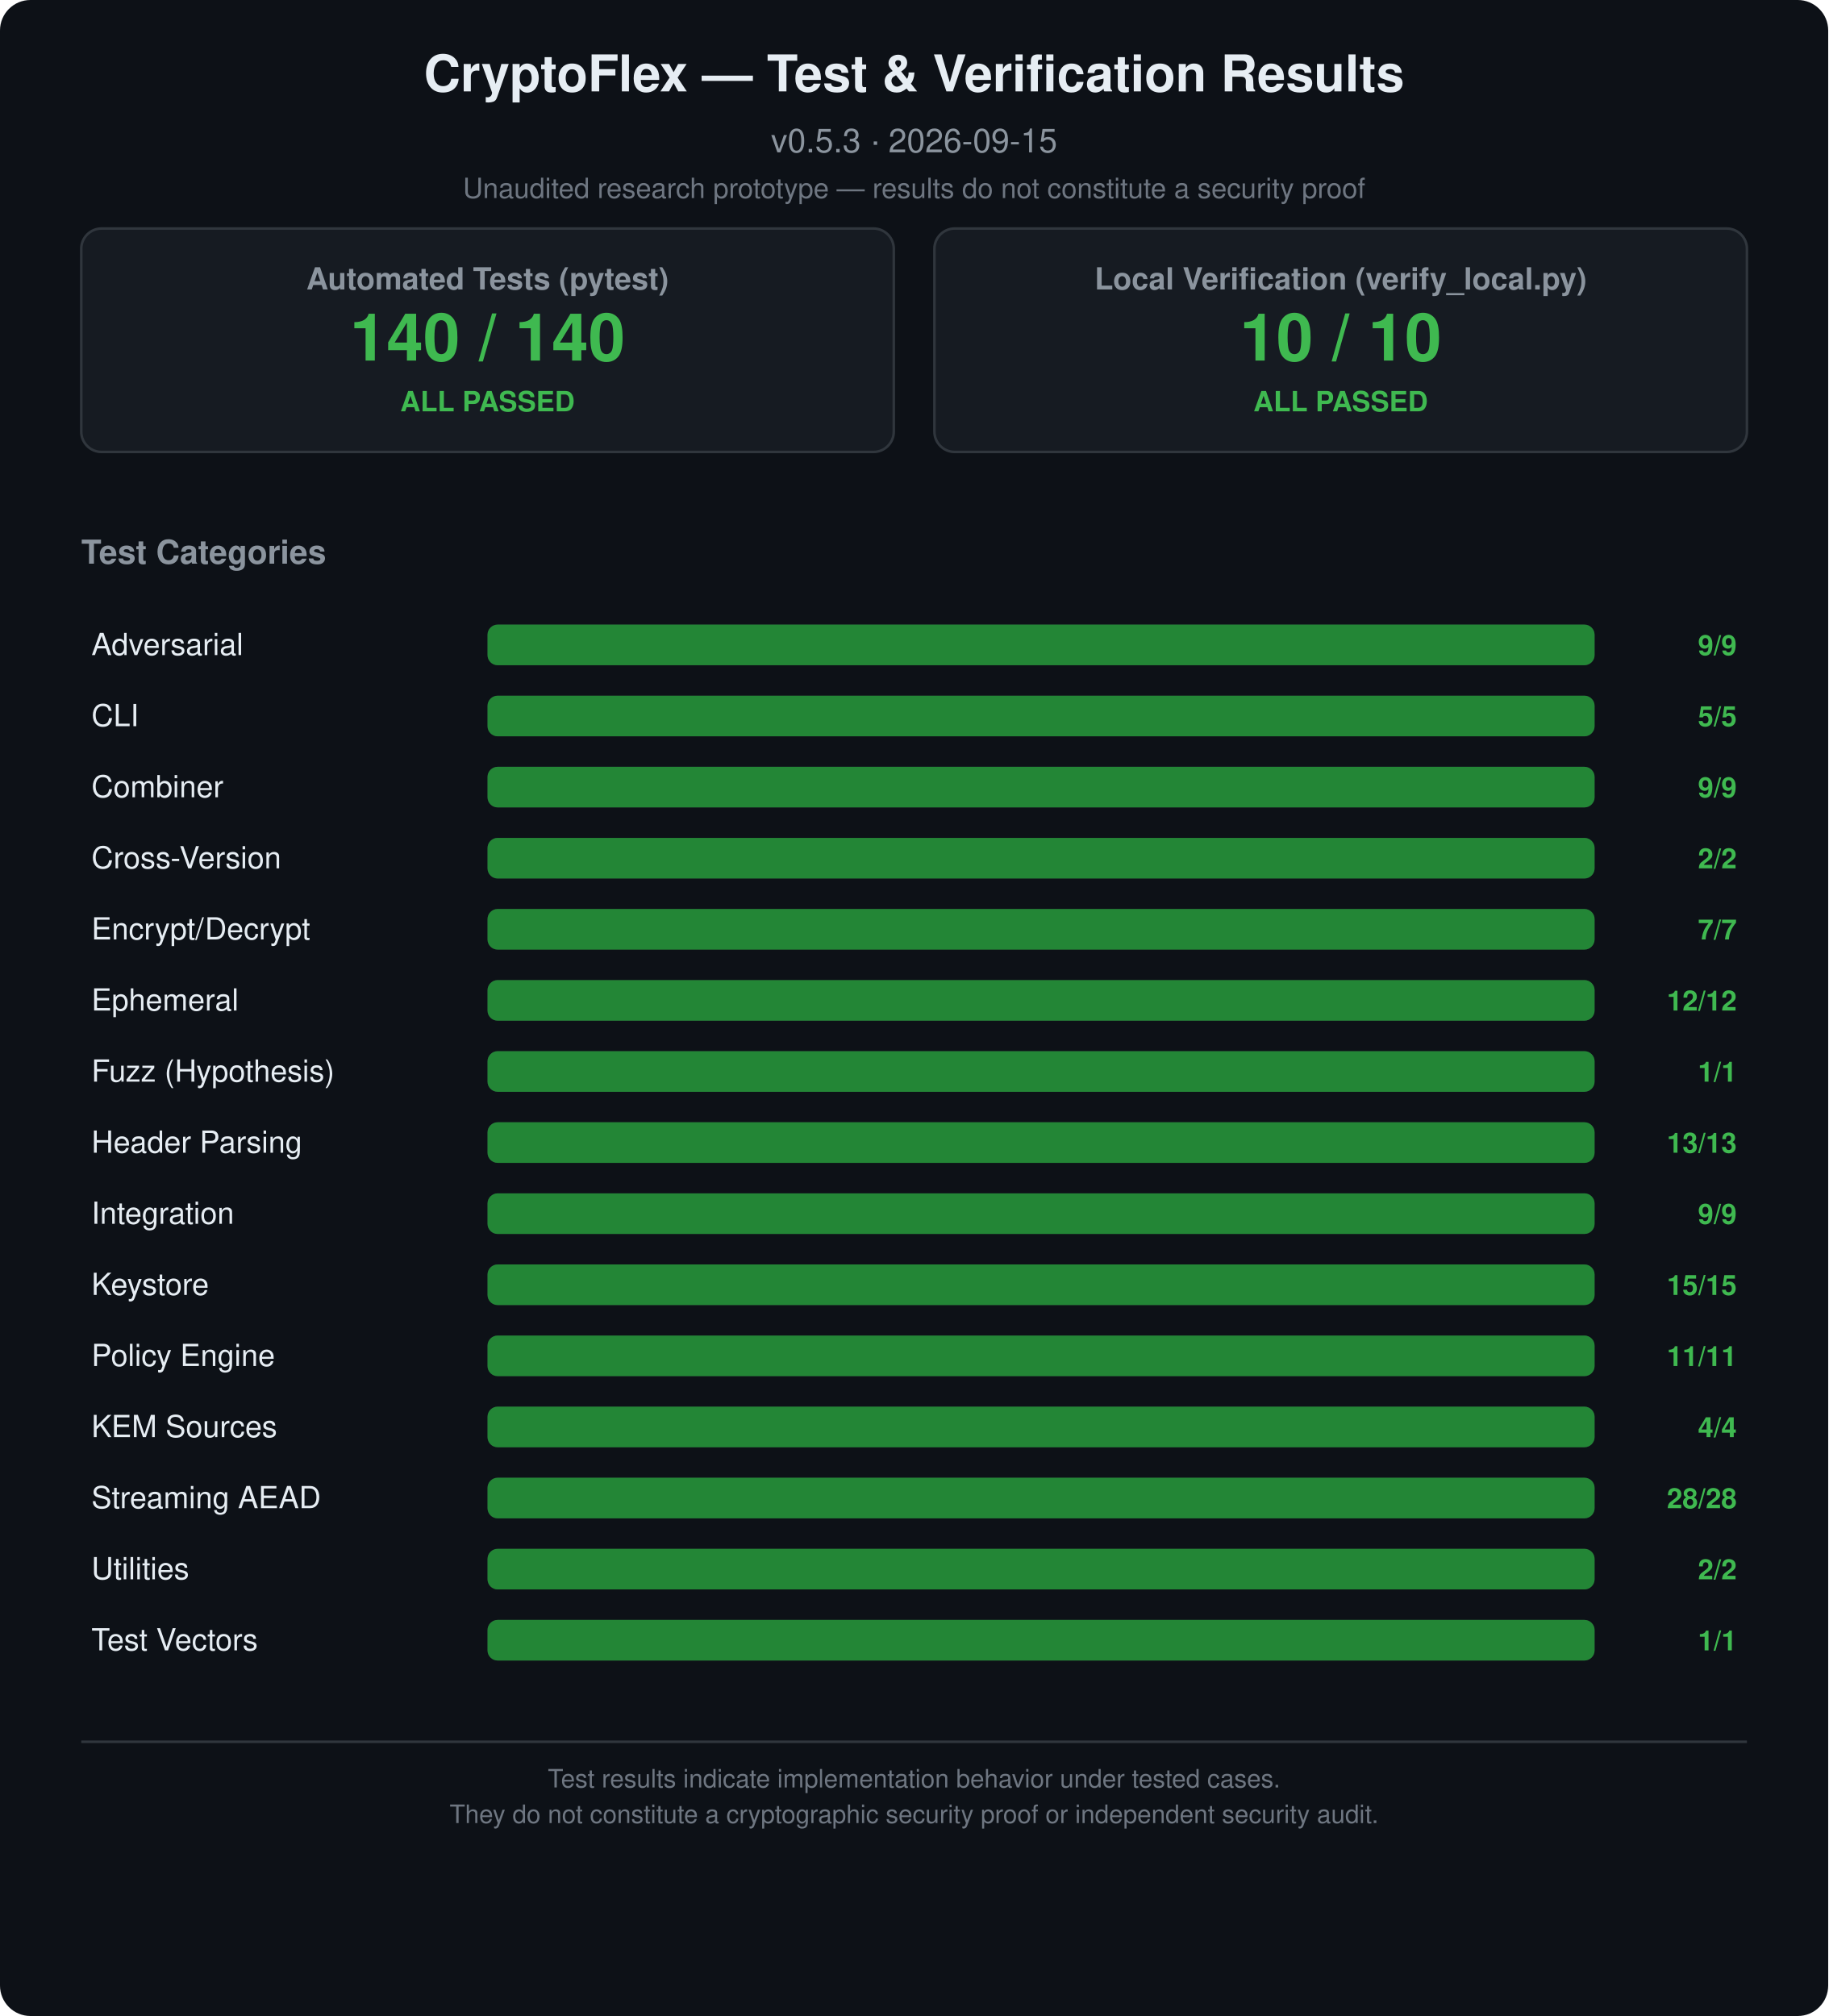
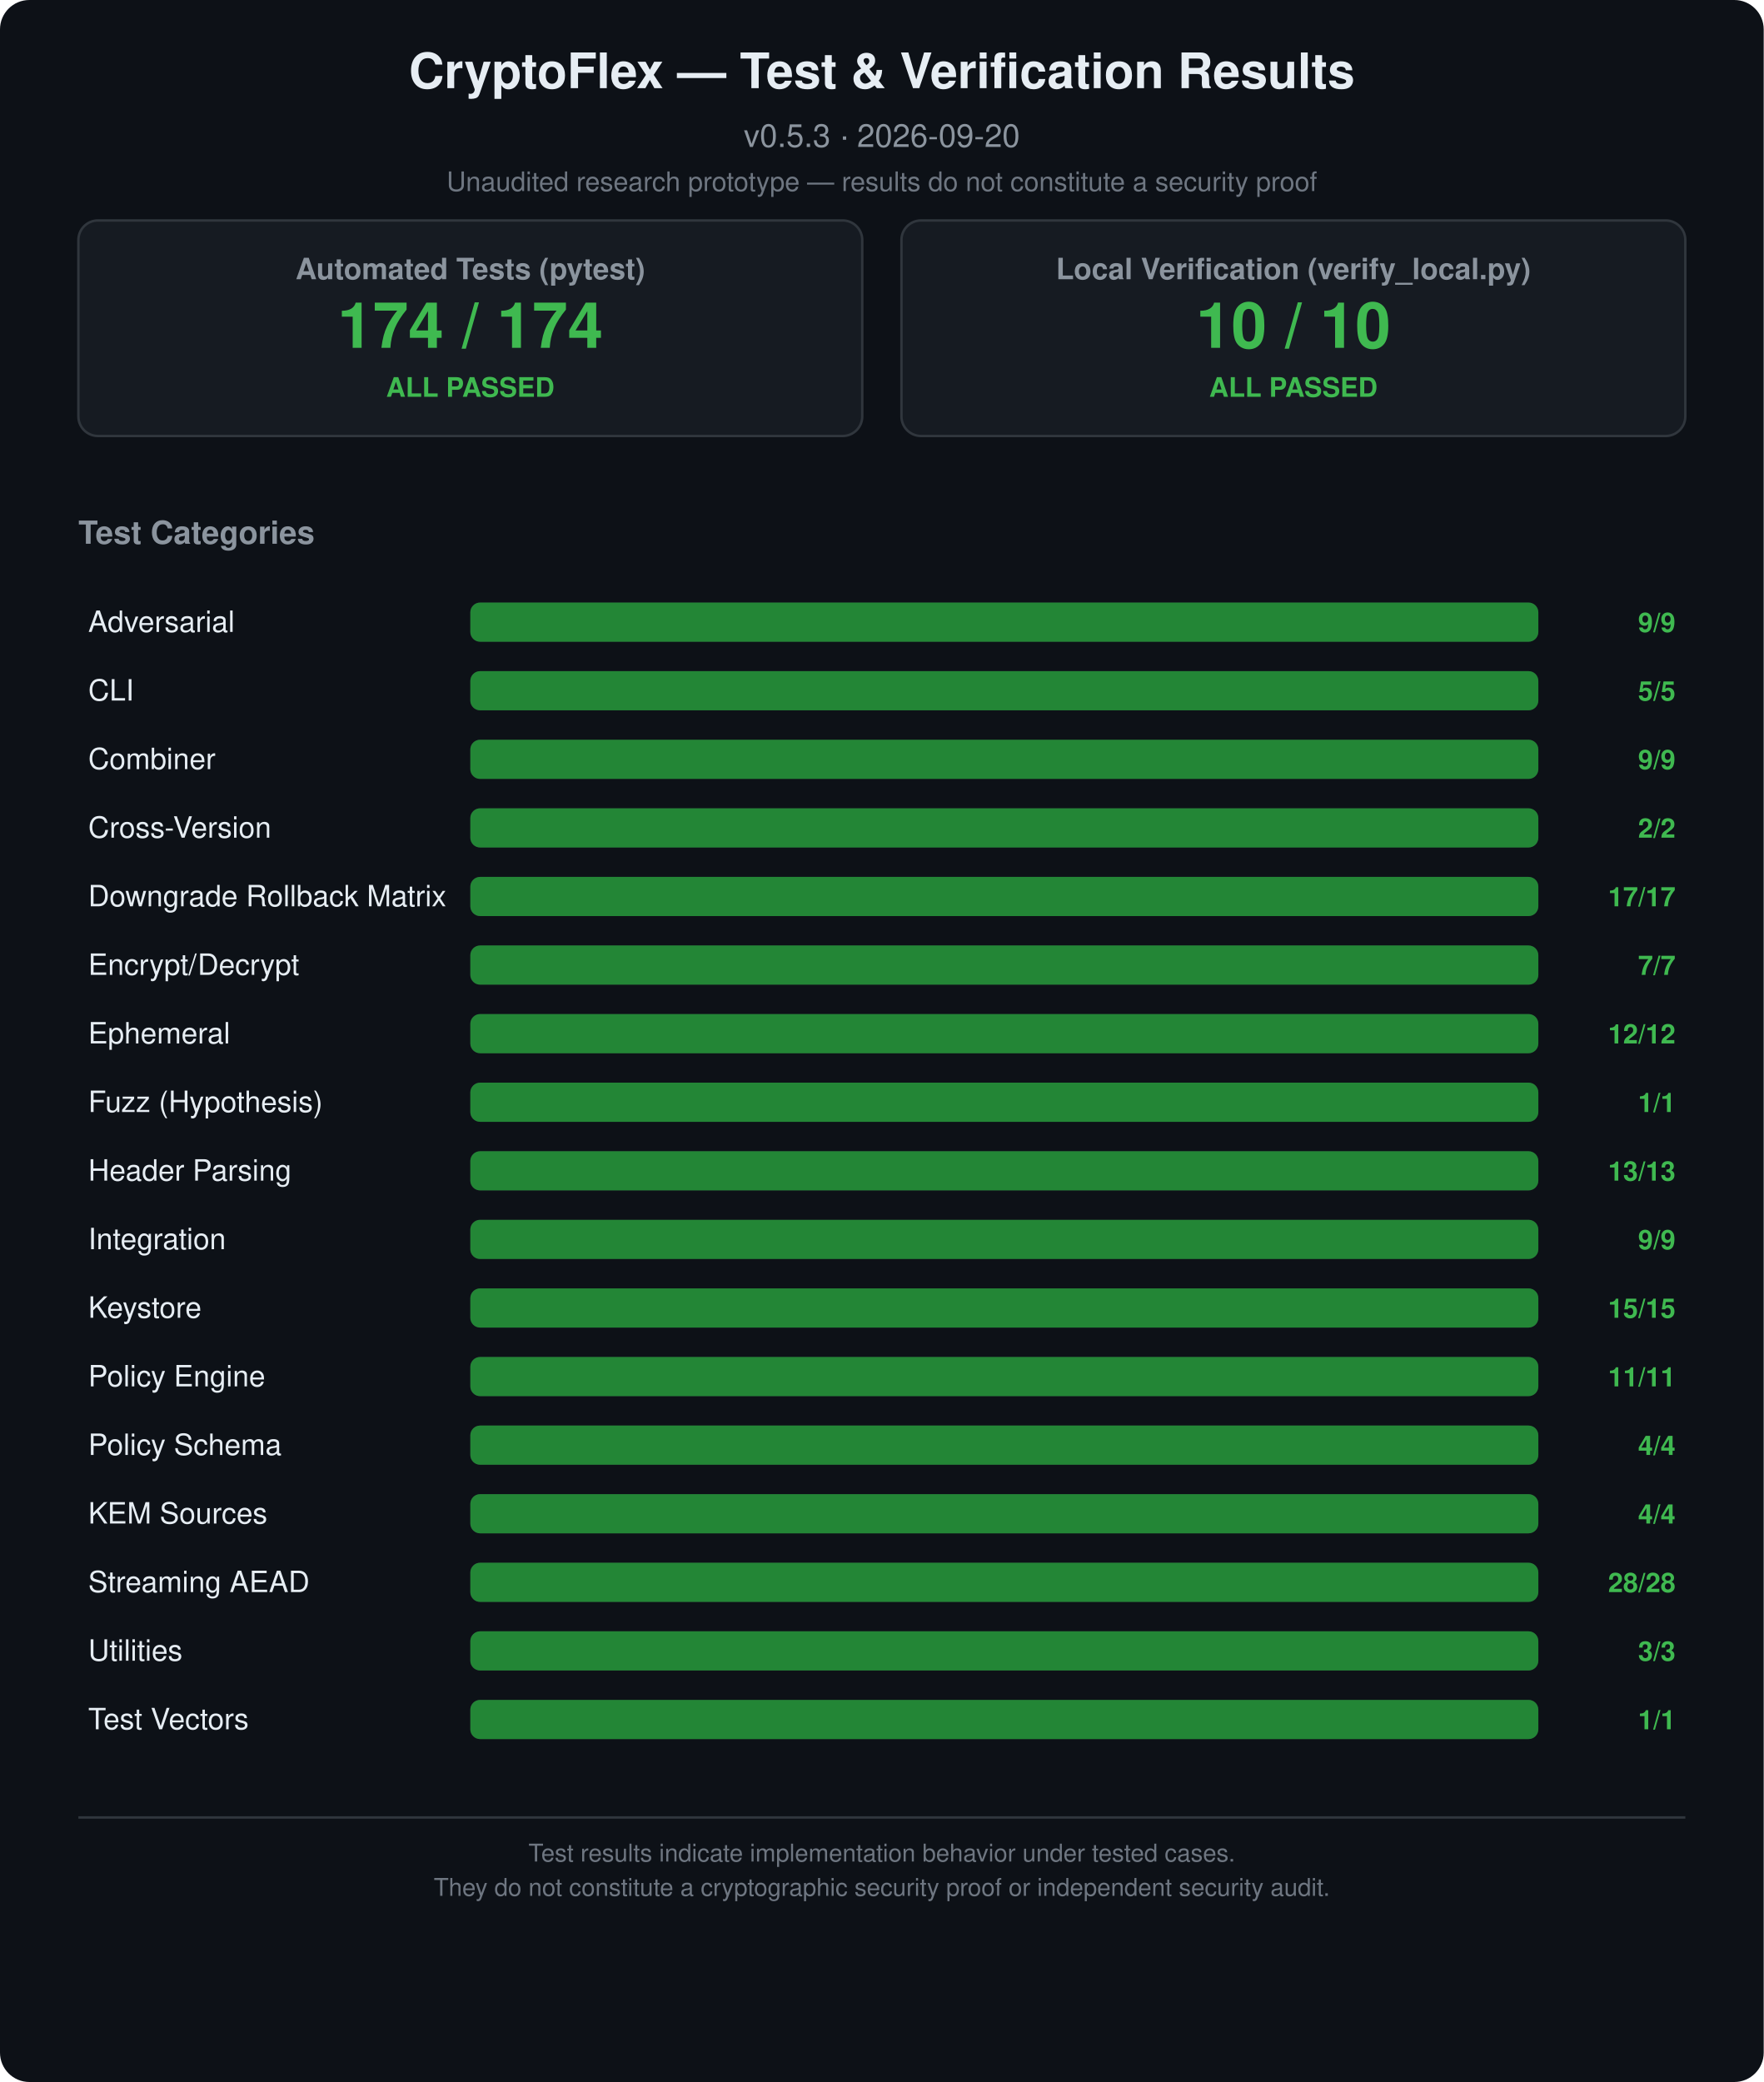
- <svg xmlns="http://www.w3.org/2000/svg" width="720" height="794" viewBox="0 0 720 794">
-   <rect width="720" height="794" rx="12" fill="#0d1117" />
+ <svg xmlns="http://www.w3.org/2000/svg" width="720" height="850" viewBox="0 0 720 850">
+   <rect width="720" height="850" rx="12" fill="#0d1117" />
  <text x="360" y="36" text-anchor="middle" font-family="Segoe UI,Helvetica,Arial,sans-serif" font-size="20" font-weight="700" fill="#e6edf3">CryptoFlex — Test &amp; Verification Results</text>
-   <text x="360" y="60" text-anchor="middle" font-family="Segoe UI,Helvetica,Arial,sans-serif" font-size="13" fill="#8b949e">v0.5.3  ·  2026-09-15</text>
+   <text x="360" y="60" text-anchor="middle" font-family="Segoe UI,Helvetica,Arial,sans-serif" font-size="13" fill="#8b949e">v0.5.3  ·  2026-09-20</text>
  <text x="360" y="78" text-anchor="middle" font-family="Segoe UI,Helvetica,Arial,sans-serif" font-size="11" fill="#6e7681">Unaudited research prototype — results do not constitute a security proof</text>
  <rect x="32" y="90" width="320" height="88" rx="8" fill="#161b22" stroke="#30363d" stroke-width="1" />
  <text x="192" y="114" text-anchor="middle" font-family="Segoe UI,Helvetica,Arial,sans-serif" font-size="12" font-weight="600" fill="#8b949e">Automated Tests (pytest)</text>
-   <text x="192" y="142" text-anchor="middle" font-family="Segoe UI,Helvetica,Arial,sans-serif" font-size="26" font-weight="700" fill="#3fb950">140 / 140</text>
+   <text x="192" y="142" text-anchor="middle" font-family="Segoe UI,Helvetica,Arial,sans-serif" font-size="26" font-weight="700" fill="#3fb950">174 / 174</text>
  <text x="192" y="162" text-anchor="middle" font-family="Segoe UI,Helvetica,Arial,sans-serif" font-size="11" font-weight="600" fill="#3fb950">ALL PASSED</text>
  <rect x="368" y="90" width="320" height="88" rx="8" fill="#161b22" stroke="#30363d" stroke-width="1" />
  <text x="528" y="114" text-anchor="middle" font-family="Segoe UI,Helvetica,Arial,sans-serif" font-size="12" font-weight="600" fill="#8b949e">Local Verification (verify_local.py)</text>
  <text x="528" y="142" text-anchor="middle" font-family="Segoe UI,Helvetica,Arial,sans-serif" font-size="26" font-weight="700" fill="#3fb950">10 / 10</text>
  <text x="528" y="162" text-anchor="middle" font-family="Segoe UI,Helvetica,Arial,sans-serif" font-size="11" font-weight="600" fill="#3fb950">ALL PASSED</text>
  <text x="32" y="222" font-family="Segoe UI,Helvetica,Arial,sans-serif" font-size="13" font-weight="600" fill="#8b949e">Test Categories</text>
  <text x="36" y="258" font-family="Segoe UI,Helvetica,Arial,sans-serif" font-size="12" fill="#e6edf3">Adversarial</text>
  <rect x="192" y="246" width="436" height="16" rx="4" fill="#21262d" />
  <rect x="192" y="246" width="436" height="16" rx="4" fill="#238636" />
  <text x="684" y="258" text-anchor="end" font-family="Segoe UI,Helvetica,Arial,sans-serif" font-size="11" font-weight="600" fill="#3fb950">9/9</text>
  <text x="36" y="286" font-family="Segoe UI,Helvetica,Arial,sans-serif" font-size="12" fill="#e6edf3">CLI</text>
  <rect x="192" y="274" width="436" height="16" rx="4" fill="#21262d" />
  <rect x="192" y="274" width="436" height="16" rx="4" fill="#238636" />
  <text x="684" y="286" text-anchor="end" font-family="Segoe UI,Helvetica,Arial,sans-serif" font-size="11" font-weight="600" fill="#3fb950">5/5</text>
  <text x="36" y="314" font-family="Segoe UI,Helvetica,Arial,sans-serif" font-size="12" fill="#e6edf3">Combiner</text>
  <rect x="192" y="302" width="436" height="16" rx="4" fill="#21262d" />
  <rect x="192" y="302" width="436" height="16" rx="4" fill="#238636" />
  <text x="684" y="314" text-anchor="end" font-family="Segoe UI,Helvetica,Arial,sans-serif" font-size="11" font-weight="600" fill="#3fb950">9/9</text>
  <text x="36" y="342" font-family="Segoe UI,Helvetica,Arial,sans-serif" font-size="12" fill="#e6edf3">Cross-Version</text>
  <rect x="192" y="330" width="436" height="16" rx="4" fill="#21262d" />
  <rect x="192" y="330" width="436" height="16" rx="4" fill="#238636" />
  <text x="684" y="342" text-anchor="end" font-family="Segoe UI,Helvetica,Arial,sans-serif" font-size="11" font-weight="600" fill="#3fb950">2/2</text>
-   <text x="36" y="370" font-family="Segoe UI,Helvetica,Arial,sans-serif" font-size="12" fill="#e6edf3">Encrypt/Decrypt</text>
+   <text x="36" y="370" font-family="Segoe UI,Helvetica,Arial,sans-serif" font-size="12" fill="#e6edf3">Downgrade Rollback Matrix</text>
  <rect x="192" y="358" width="436" height="16" rx="4" fill="#21262d" />
  <rect x="192" y="358" width="436" height="16" rx="4" fill="#238636" />
-   <text x="684" y="370" text-anchor="end" font-family="Segoe UI,Helvetica,Arial,sans-serif" font-size="11" font-weight="600" fill="#3fb950">7/7</text>
-   <text x="36" y="398" font-family="Segoe UI,Helvetica,Arial,sans-serif" font-size="12" fill="#e6edf3">Ephemeral</text>
+   <text x="684" y="370" text-anchor="end" font-family="Segoe UI,Helvetica,Arial,sans-serif" font-size="11" font-weight="600" fill="#3fb950">17/17</text>
+   <text x="36" y="398" font-family="Segoe UI,Helvetica,Arial,sans-serif" font-size="12" fill="#e6edf3">Encrypt/Decrypt</text>
  <rect x="192" y="386" width="436" height="16" rx="4" fill="#21262d" />
  <rect x="192" y="386" width="436" height="16" rx="4" fill="#238636" />
-   <text x="684" y="398" text-anchor="end" font-family="Segoe UI,Helvetica,Arial,sans-serif" font-size="11" font-weight="600" fill="#3fb950">12/12</text>
-   <text x="36" y="426" font-family="Segoe UI,Helvetica,Arial,sans-serif" font-size="12" fill="#e6edf3">Fuzz (Hypothesis)</text>
+   <text x="684" y="398" text-anchor="end" font-family="Segoe UI,Helvetica,Arial,sans-serif" font-size="11" font-weight="600" fill="#3fb950">7/7</text>
+   <text x="36" y="426" font-family="Segoe UI,Helvetica,Arial,sans-serif" font-size="12" fill="#e6edf3">Ephemeral</text>
  <rect x="192" y="414" width="436" height="16" rx="4" fill="#21262d" />
  <rect x="192" y="414" width="436" height="16" rx="4" fill="#238636" />
-   <text x="684" y="426" text-anchor="end" font-family="Segoe UI,Helvetica,Arial,sans-serif" font-size="11" font-weight="600" fill="#3fb950">1/1</text>
-   <text x="36" y="454" font-family="Segoe UI,Helvetica,Arial,sans-serif" font-size="12" fill="#e6edf3">Header Parsing</text>
+   <text x="684" y="426" text-anchor="end" font-family="Segoe UI,Helvetica,Arial,sans-serif" font-size="11" font-weight="600" fill="#3fb950">12/12</text>
+   <text x="36" y="454" font-family="Segoe UI,Helvetica,Arial,sans-serif" font-size="12" fill="#e6edf3">Fuzz (Hypothesis)</text>
  <rect x="192" y="442" width="436" height="16" rx="4" fill="#21262d" />
  <rect x="192" y="442" width="436" height="16" rx="4" fill="#238636" />
-   <text x="684" y="454" text-anchor="end" font-family="Segoe UI,Helvetica,Arial,sans-serif" font-size="11" font-weight="600" fill="#3fb950">13/13</text>
-   <text x="36" y="482" font-family="Segoe UI,Helvetica,Arial,sans-serif" font-size="12" fill="#e6edf3">Integration</text>
+   <text x="684" y="454" text-anchor="end" font-family="Segoe UI,Helvetica,Arial,sans-serif" font-size="11" font-weight="600" fill="#3fb950">1/1</text>
+   <text x="36" y="482" font-family="Segoe UI,Helvetica,Arial,sans-serif" font-size="12" fill="#e6edf3">Header Parsing</text>
  <rect x="192" y="470" width="436" height="16" rx="4" fill="#21262d" />
  <rect x="192" y="470" width="436" height="16" rx="4" fill="#238636" />
-   <text x="684" y="482" text-anchor="end" font-family="Segoe UI,Helvetica,Arial,sans-serif" font-size="11" font-weight="600" fill="#3fb950">9/9</text>
-   <text x="36" y="510" font-family="Segoe UI,Helvetica,Arial,sans-serif" font-size="12" fill="#e6edf3">Keystore</text>
+   <text x="684" y="482" text-anchor="end" font-family="Segoe UI,Helvetica,Arial,sans-serif" font-size="11" font-weight="600" fill="#3fb950">13/13</text>
+   <text x="36" y="510" font-family="Segoe UI,Helvetica,Arial,sans-serif" font-size="12" fill="#e6edf3">Integration</text>
  <rect x="192" y="498" width="436" height="16" rx="4" fill="#21262d" />
  <rect x="192" y="498" width="436" height="16" rx="4" fill="#238636" />
-   <text x="684" y="510" text-anchor="end" font-family="Segoe UI,Helvetica,Arial,sans-serif" font-size="11" font-weight="600" fill="#3fb950">15/15</text>
-   <text x="36" y="538" font-family="Segoe UI,Helvetica,Arial,sans-serif" font-size="12" fill="#e6edf3">Policy Engine</text>
+   <text x="684" y="510" text-anchor="end" font-family="Segoe UI,Helvetica,Arial,sans-serif" font-size="11" font-weight="600" fill="#3fb950">9/9</text>
+   <text x="36" y="538" font-family="Segoe UI,Helvetica,Arial,sans-serif" font-size="12" fill="#e6edf3">Keystore</text>
  <rect x="192" y="526" width="436" height="16" rx="4" fill="#21262d" />
  <rect x="192" y="526" width="436" height="16" rx="4" fill="#238636" />
-   <text x="684" y="538" text-anchor="end" font-family="Segoe UI,Helvetica,Arial,sans-serif" font-size="11" font-weight="600" fill="#3fb950">11/11</text>
-   <text x="36" y="566" font-family="Segoe UI,Helvetica,Arial,sans-serif" font-size="12" fill="#e6edf3">KEM Sources</text>
+   <text x="684" y="538" text-anchor="end" font-family="Segoe UI,Helvetica,Arial,sans-serif" font-size="11" font-weight="600" fill="#3fb950">15/15</text>
+   <text x="36" y="566" font-family="Segoe UI,Helvetica,Arial,sans-serif" font-size="12" fill="#e6edf3">Policy Engine</text>
  <rect x="192" y="554" width="436" height="16" rx="4" fill="#21262d" />
  <rect x="192" y="554" width="436" height="16" rx="4" fill="#238636" />
-   <text x="684" y="566" text-anchor="end" font-family="Segoe UI,Helvetica,Arial,sans-serif" font-size="11" font-weight="600" fill="#3fb950">4/4</text>
-   <text x="36" y="594" font-family="Segoe UI,Helvetica,Arial,sans-serif" font-size="12" fill="#e6edf3">Streaming AEAD</text>
+   <text x="684" y="566" text-anchor="end" font-family="Segoe UI,Helvetica,Arial,sans-serif" font-size="11" font-weight="600" fill="#3fb950">11/11</text>
+   <text x="36" y="594" font-family="Segoe UI,Helvetica,Arial,sans-serif" font-size="12" fill="#e6edf3">Policy Schema</text>
  <rect x="192" y="582" width="436" height="16" rx="4" fill="#21262d" />
  <rect x="192" y="582" width="436" height="16" rx="4" fill="#238636" />
-   <text x="684" y="594" text-anchor="end" font-family="Segoe UI,Helvetica,Arial,sans-serif" font-size="11" font-weight="600" fill="#3fb950">28/28</text>
-   <text x="36" y="622" font-family="Segoe UI,Helvetica,Arial,sans-serif" font-size="12" fill="#e6edf3">Utilities</text>
+   <text x="684" y="594" text-anchor="end" font-family="Segoe UI,Helvetica,Arial,sans-serif" font-size="11" font-weight="600" fill="#3fb950">4/4</text>
+   <text x="36" y="622" font-family="Segoe UI,Helvetica,Arial,sans-serif" font-size="12" fill="#e6edf3">KEM Sources</text>
  <rect x="192" y="610" width="436" height="16" rx="4" fill="#21262d" />
  <rect x="192" y="610" width="436" height="16" rx="4" fill="#238636" />
-   <text x="684" y="622" text-anchor="end" font-family="Segoe UI,Helvetica,Arial,sans-serif" font-size="11" font-weight="600" fill="#3fb950">2/2</text>
-   <text x="36" y="650" font-family="Segoe UI,Helvetica,Arial,sans-serif" font-size="12" fill="#e6edf3">Test Vectors</text>
+   <text x="684" y="622" text-anchor="end" font-family="Segoe UI,Helvetica,Arial,sans-serif" font-size="11" font-weight="600" fill="#3fb950">4/4</text>
+   <text x="36" y="650" font-family="Segoe UI,Helvetica,Arial,sans-serif" font-size="12" fill="#e6edf3">Streaming AEAD</text>
  <rect x="192" y="638" width="436" height="16" rx="4" fill="#21262d" />
  <rect x="192" y="638" width="436" height="16" rx="4" fill="#238636" />
-   <text x="684" y="650" text-anchor="end" font-family="Segoe UI,Helvetica,Arial,sans-serif" font-size="11" font-weight="600" fill="#3fb950">1/1</text>
-   <line x1="32" y1="686" x2="688" y2="686" stroke="#30363d" stroke-width="1" />
-   <text x="360" y="704" text-anchor="middle" font-family="Segoe UI,Helvetica,Arial,sans-serif" font-size="10" fill="#6e7681">Test results indicate implementation behavior under tested cases.</text>
-   <text x="360" y="718" text-anchor="middle" font-family="Segoe UI,Helvetica,Arial,sans-serif" font-size="10" fill="#6e7681">They do not constitute a cryptographic security proof or independent security audit.</text>
+   <text x="684" y="650" text-anchor="end" font-family="Segoe UI,Helvetica,Arial,sans-serif" font-size="11" font-weight="600" fill="#3fb950">28/28</text>
+   <text x="36" y="678" font-family="Segoe UI,Helvetica,Arial,sans-serif" font-size="12" fill="#e6edf3">Utilities</text>
+   <rect x="192" y="666" width="436" height="16" rx="4" fill="#21262d" />
+   <rect x="192" y="666" width="436" height="16" rx="4" fill="#238636" />
+   <text x="684" y="678" text-anchor="end" font-family="Segoe UI,Helvetica,Arial,sans-serif" font-size="11" font-weight="600" fill="#3fb950">3/3</text>
+   <text x="36" y="706" font-family="Segoe UI,Helvetica,Arial,sans-serif" font-size="12" fill="#e6edf3">Test Vectors</text>
+   <rect x="192" y="694" width="436" height="16" rx="4" fill="#21262d" />
+   <rect x="192" y="694" width="436" height="16" rx="4" fill="#238636" />
+   <text x="684" y="706" text-anchor="end" font-family="Segoe UI,Helvetica,Arial,sans-serif" font-size="11" font-weight="600" fill="#3fb950">1/1</text>
+   <line x1="32" y1="742" x2="688" y2="742" stroke="#30363d" stroke-width="1" />
+   <text x="360" y="760" text-anchor="middle" font-family="Segoe UI,Helvetica,Arial,sans-serif" font-size="10" fill="#6e7681">Test results indicate implementation behavior under tested cases.</text>
+   <text x="360" y="774" text-anchor="middle" font-family="Segoe UI,Helvetica,Arial,sans-serif" font-size="10" fill="#6e7681">They do not constitute a cryptographic security proof or independent security audit.</text>
</svg>
